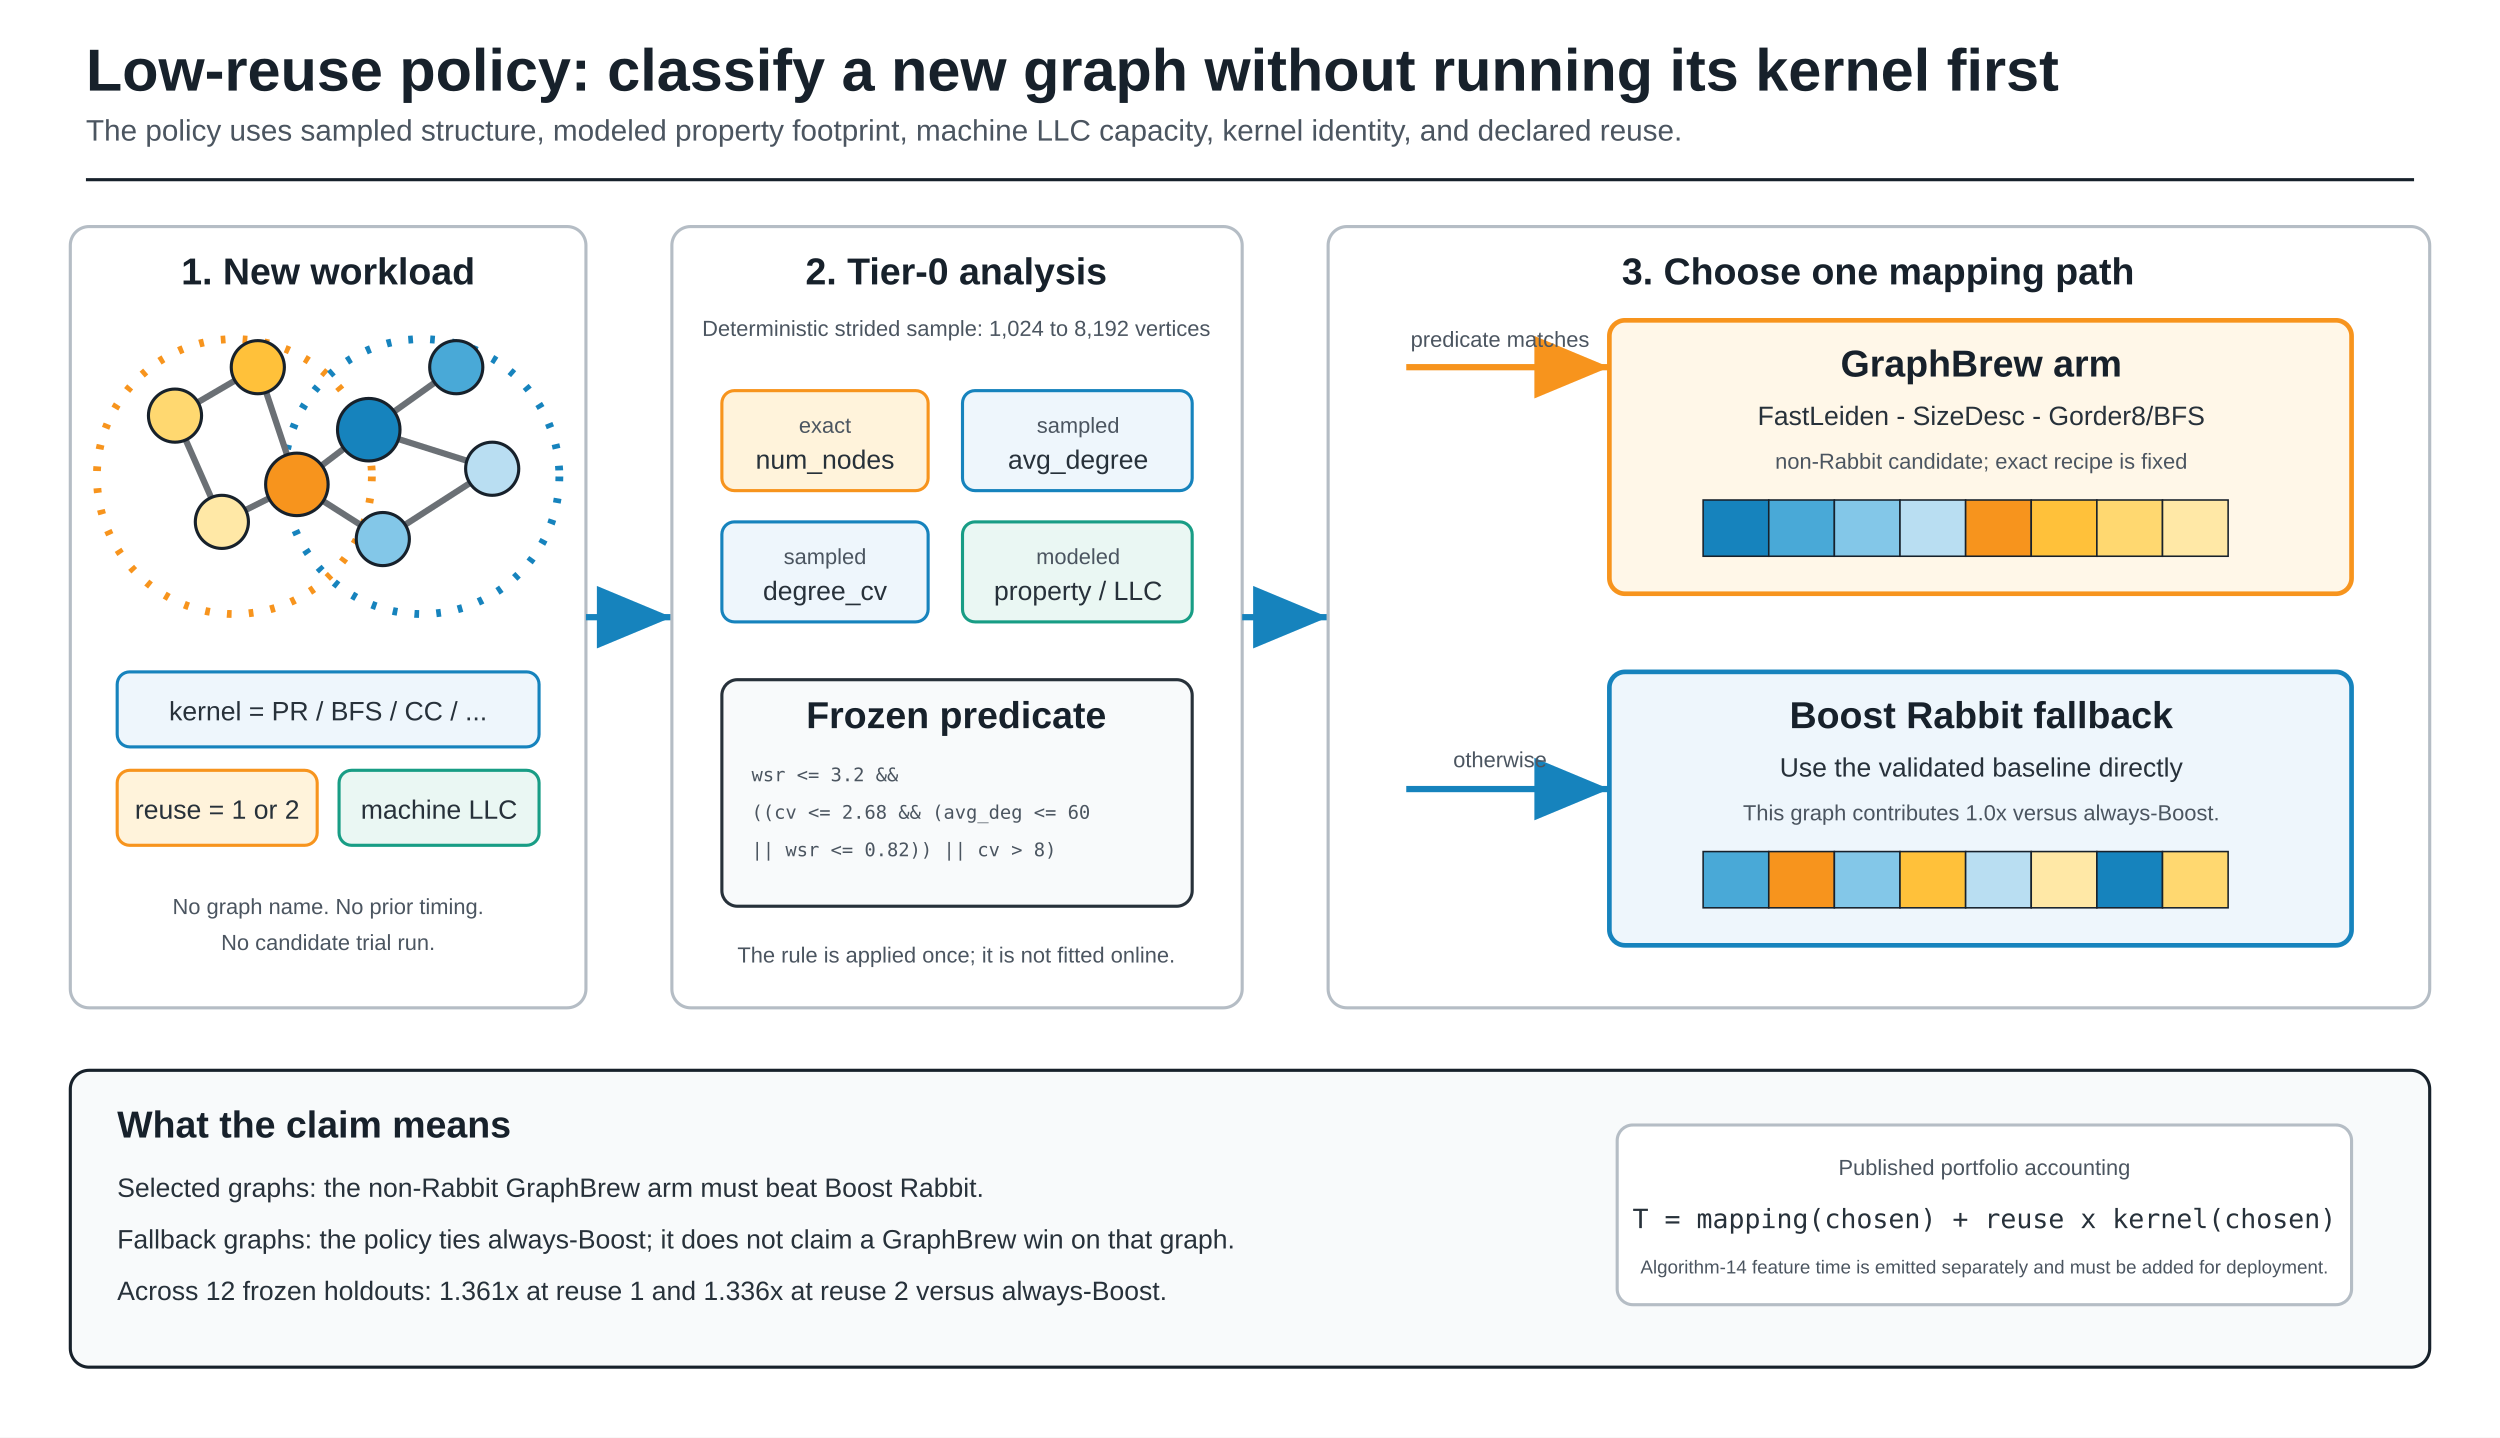
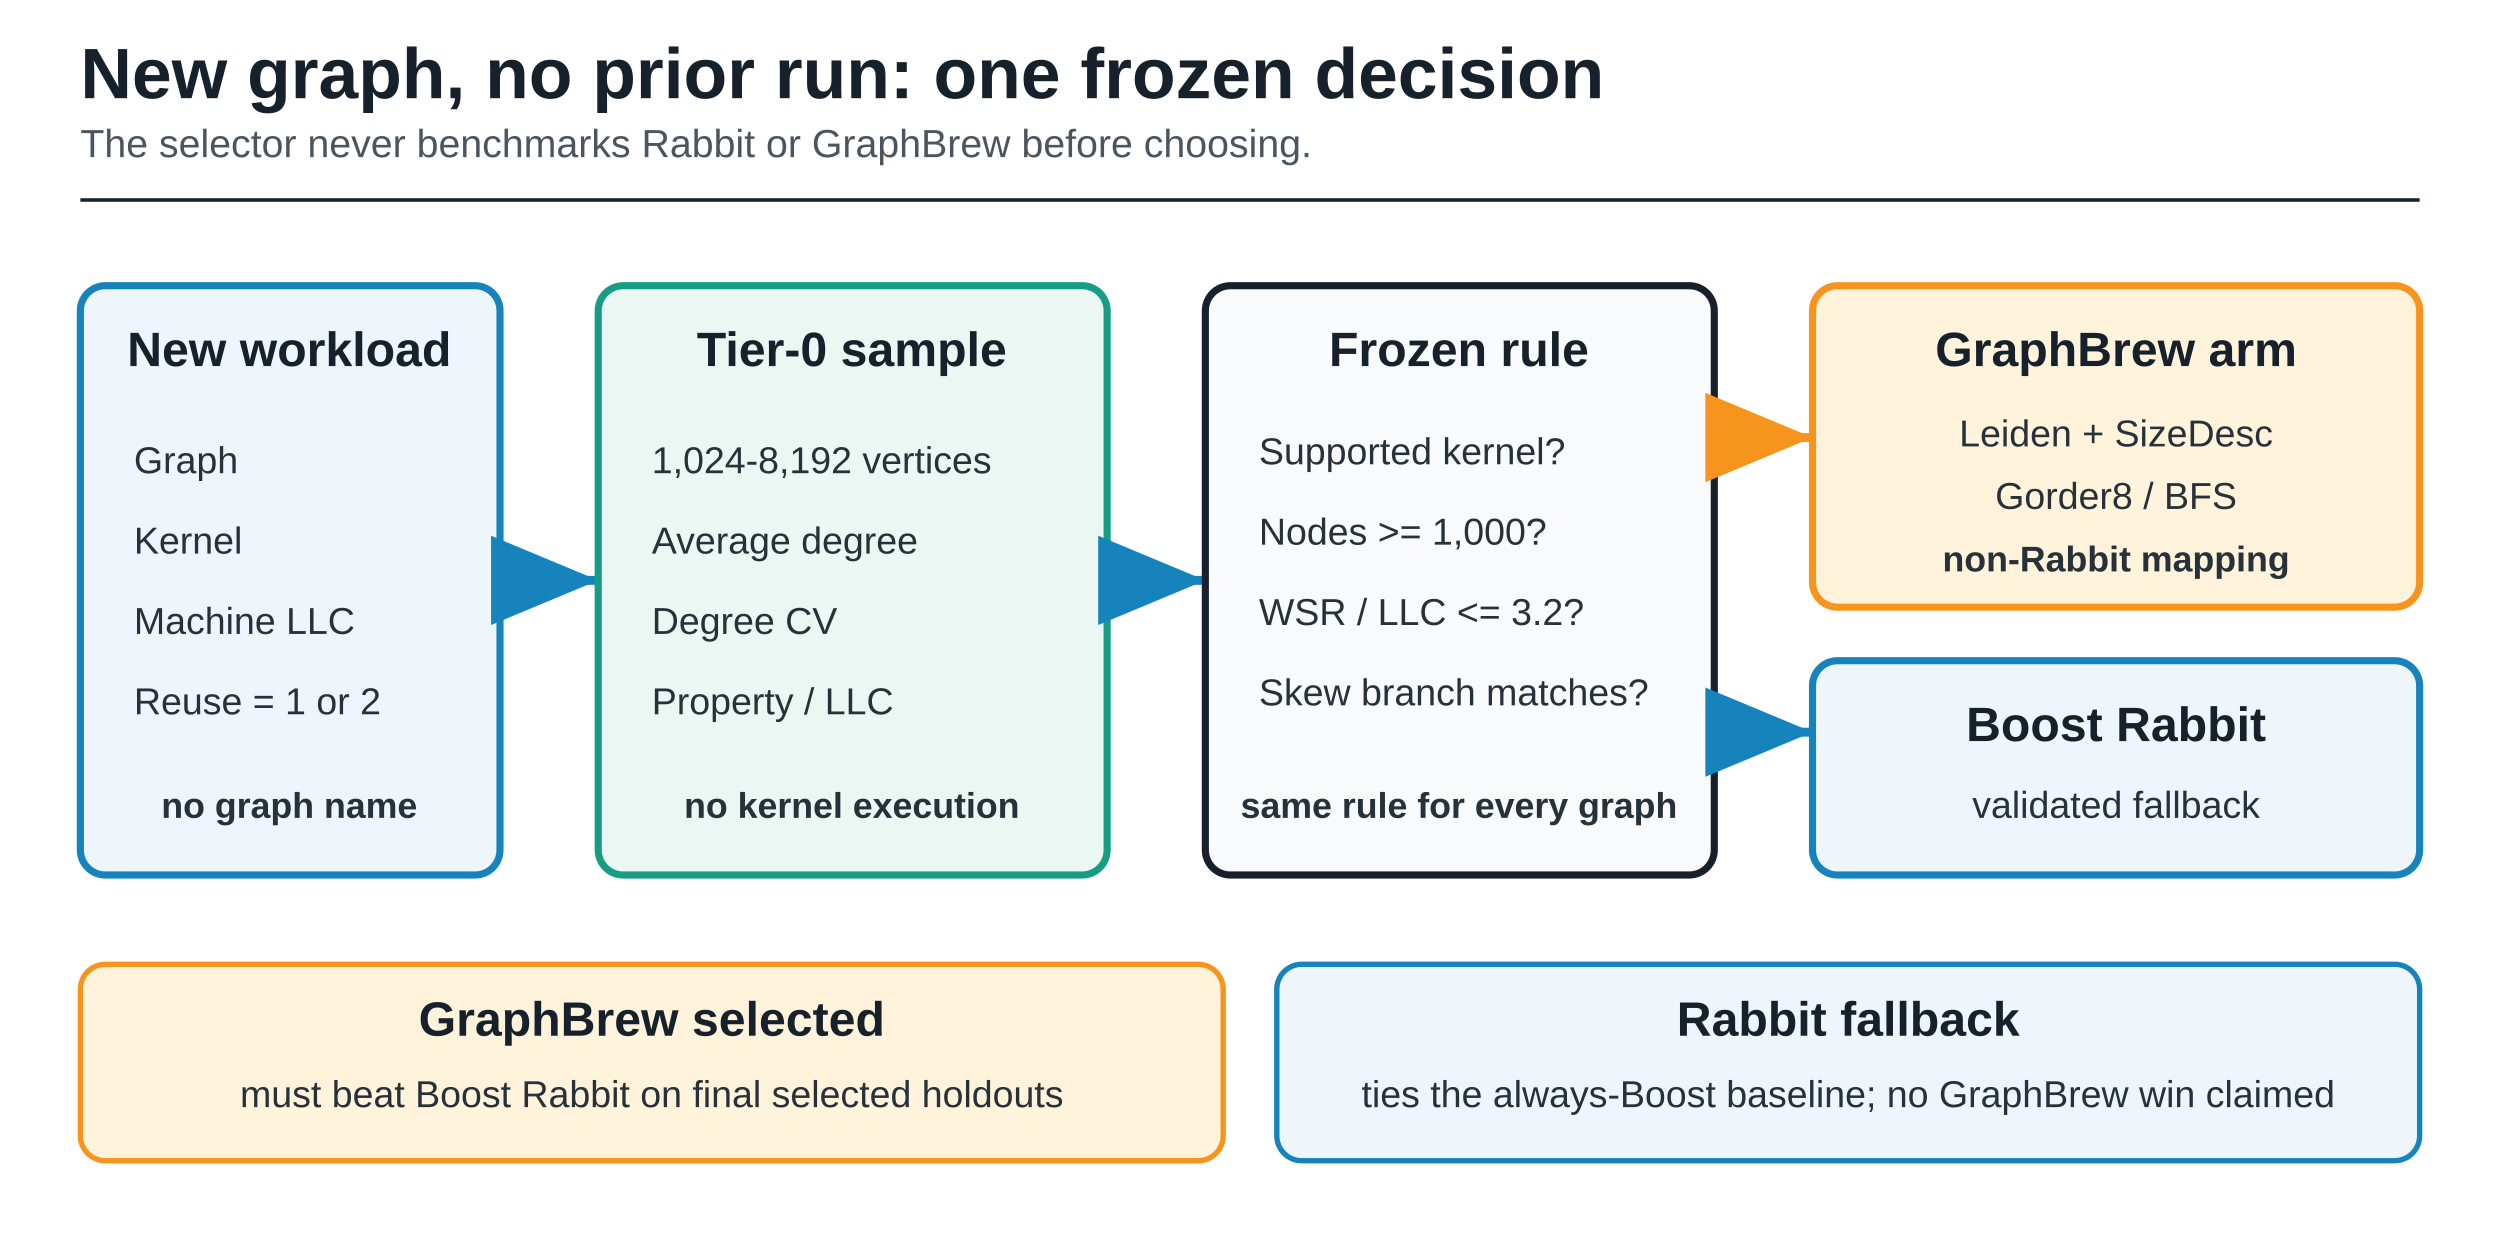
- <svg xmlns="http://www.w3.org/2000/svg" width="1600" height="920" viewBox="0 0 1600 920" role="img" aria-labelledby="title desc">
+ <svg xmlns="http://www.w3.org/2000/svg" width="1400" height="700" viewBox="0 0 1400 700" role="img" aria-labelledby="title desc">
  <defs>
-     <marker id="arrow-blue" viewBox="0 0 12 10" markerWidth="12" markerHeight="10" refX="12" refY="5" orient="auto">
+     <marker id="blue-arrow" viewBox="0 0 12 10" markerWidth="12" markerHeight="10" refX="12" refY="5" orient="auto">
      <path d="M0 0 L12 5 L0 10 Z" fill="#1683BD" />
    </marker>
-     <marker id="arrow-orange" viewBox="0 0 12 10" markerWidth="12" markerHeight="10" refX="12" refY="5" orient="auto">
+     <marker id="orange-arrow" viewBox="0 0 12 10" markerWidth="12" markerHeight="10" refX="12" refY="5" orient="auto">
      <path d="M0 0 L12 5 L0 10 Z" fill="#F7941D" />
    </marker>
    <style>
      .sans{font-family:Arial,Helvetica,sans-serif}
-       .mono{font-family:"SFMono-Regular",Consolas,monospace}
-       .title{font-size:38px;font-weight:700;fill:#17212B}
-       .subtitle{font-size:19px;fill:#4B5560}
-       .heading{font-size:24px;font-weight:700;fill:#17212B}
-       .body{font-size:17px;fill:#27313A}
-       .small{font-size:14px;fill:#4B5560}
-       .tiny{font-size:12px;fill:#4B5560}
-       .edge{stroke:#6B7075;stroke-width:4}
-       .flow{fill:none;stroke:#1683BD;stroke-width:4;marker-end:url(#arrow-blue)}
-       .match{fill:none;stroke:#F7941D;stroke-width:4;marker-end:url(#arrow-orange)}
-       .card{fill:#FFFFFF;stroke:#B5BDC5;stroke-width:2}
+       .title{font-size:40px;font-weight:700;fill:#17212B}
+       .subtitle{font-size:22px;fill:#4B5560}
+       .heading{font-size:27px;font-weight:700;fill:#17212B}
+       .body{font-size:21px;fill:#27313A}
+       .label{font-size:20px;font-weight:700;fill:#27313A}
+       .blueflow{fill:none;stroke:#1683BD;stroke-width:5;marker-end:url(#blue-arrow)}
+       .orangeflow{fill:none;stroke:#F7941D;stroke-width:5;marker-end:url(#orange-arrow)}
    </style>
  </defs>
-   <rect width="1600" height="920" fill="#FFFFFF" />
-   <text x="55" y="58" class="sans title">Low-reuse policy: classify a new graph without running its kernel first</text>
-   <text x="55" y="90" class="sans subtitle">The policy uses sampled structure, modeled property footprint, machine LLC capacity, kernel identity, and declared reuse.</text>
-   <line x1="55" y1="115" x2="1545" y2="115" stroke="#17212B" stroke-width="2" />
-   <rect x="45" y="145" width="330" height="500" rx="12" class="card" />
-   <text x="210" y="182" text-anchor="middle" class="sans heading">1. New workload</text>
-   <circle cx="150" cy="305" r="88" fill="none" stroke="#F7941D" stroke-width="5" stroke-dasharray="3 11" />
-   <circle cx="270" cy="305" r="88" fill="none" stroke="#1683BD" stroke-width="5" stroke-dasharray="3 11" />
-   <line x1="112" y1="266" x2="165" y2="235" class="edge" />
-   <line x1="112" y1="266" x2="142" y2="334" class="edge" />
-   <line x1="165" y1="235" x2="190" y2="310" class="edge" />
-   <line x1="142" y1="334" x2="190" y2="310" class="edge" />
-   <line x1="190" y1="310" x2="236" y2="275" class="edge" />
-   <line x1="190" y1="310" x2="245" y2="345" class="edge" />
-   <line x1="236" y1="275" x2="292" y2="235" class="edge" />
-   <line x1="236" y1="275" x2="315" y2="300" class="edge" />
-   <line x1="245" y1="345" x2="315" y2="300" class="edge" />
-   <circle cx="112" cy="266" r="17" fill="#FFD870" stroke="#17212B" stroke-width="2" />
-   <circle cx="165" cy="235" r="17" fill="#FFC13A" stroke="#17212B" stroke-width="2" />
-   <circle cx="142" cy="334" r="17" fill="#FFE8A6" stroke="#17212B" stroke-width="2" />
-   <circle cx="190" cy="310" r="20" fill="#F7941D" stroke="#17212B" stroke-width="2" />
-   <circle cx="236" cy="275" r="20" fill="#1683BD" stroke="#17212B" stroke-width="2" />
-   <circle cx="245" cy="345" r="17" fill="#83C7E8" stroke="#17212B" stroke-width="2" />
-   <circle cx="292" cy="235" r="17" fill="#49A9D7" stroke="#17212B" stroke-width="2" />
-   <circle cx="315" cy="300" r="17" fill="#B9DEF2" stroke="#17212B" stroke-width="2" />
-   <rect x="75" y="430" width="270" height="48" rx="8" fill="#EEF6FC" stroke="#1683BD" stroke-width="2" />
-   <text x="210" y="461" text-anchor="middle" class="sans body">kernel = PR / BFS / CC / ...</text>
-   <rect x="75" y="493" width="128" height="48" rx="8" fill="#FFF3DB" stroke="#F7941D" stroke-width="2" />
-   <text x="139" y="524" text-anchor="middle" class="sans body">reuse = 1 or 2</text>
-   <rect x="217" y="493" width="128" height="48" rx="8" fill="#EAF7F3" stroke="#189D85" stroke-width="2" />
-   <text x="281" y="524" text-anchor="middle" class="sans body">machine LLC</text>
-   <text x="210" y="585" text-anchor="middle" class="sans small">No graph name. No prior timing.</text>
-   <text x="210" y="608" text-anchor="middle" class="sans small">No candidate trial run.</text>
-   <path d="M375 395 H430" class="flow" />
-   <rect x="430" y="145" width="365" height="500" rx="12" class="card" />
-   <text x="612" y="182" text-anchor="middle" class="sans heading">2. Tier-0 analysis</text>
-   <text x="612" y="215" text-anchor="middle" class="sans small">Deterministic strided sample: 1,024 to 8,192 vertices</text>
-   <rect x="462" y="250" width="132" height="64" rx="8" fill="#FFF3DB" stroke="#F7941D" stroke-width="2" />
-   <text x="528" y="277" text-anchor="middle" class="sans small">exact</text>
-   <text x="528" y="300" text-anchor="middle" class="sans body">num_nodes</text>
-   <rect x="616" y="250" width="147" height="64" rx="8" fill="#EEF6FC" stroke="#1683BD" stroke-width="2" />
-   <text x="690" y="277" text-anchor="middle" class="sans small">sampled</text>
-   <text x="690" y="300" text-anchor="middle" class="sans body">avg_degree</text>
-   <rect x="462" y="334" width="132" height="64" rx="8" fill="#EEF6FC" stroke="#1683BD" stroke-width="2" />
-   <text x="528" y="361" text-anchor="middle" class="sans small">sampled</text>
-   <text x="528" y="384" text-anchor="middle" class="sans body">degree_cv</text>
-   <rect x="616" y="334" width="147" height="64" rx="8" fill="#EAF7F3" stroke="#189D85" stroke-width="2" />
-   <text x="690" y="361" text-anchor="middle" class="sans small">modeled</text>
-   <text x="690" y="384" text-anchor="middle" class="sans body">property / LLC</text>
-   <rect x="462" y="435" width="301" height="145" rx="10" fill="#F8FAFB" stroke="#27313A" stroke-width="2" />
-   <text x="612" y="466" text-anchor="middle" class="sans heading">Frozen predicate</text>
-   <text x="481" y="500" class="mono tiny">wsr &lt;= 3.2 &amp;&amp;</text>
-   <text x="481" y="524" class="mono tiny">((cv &lt;= 2.68 &amp;&amp; (avg_deg &lt;= 60</text>
-   <text x="481" y="548" class="mono tiny">  || wsr &lt;= 0.82)) || cv &gt; 8)</text>
-   <text x="612" y="616" text-anchor="middle" class="sans small">The rule is applied once; it is not fitted online.</text>
-   <path d="M795 395 H850" class="flow" />
-   <rect x="850" y="145" width="705" height="500" rx="12" class="card" />
-   <text x="1202" y="182" text-anchor="middle" class="sans heading">3. Choose one mapping path</text>
-   <path d="M900 235 H1030" class="match" />
-   <text x="960" y="222" text-anchor="middle" class="sans small" fill="#C66B00">predicate matches</text>
-   <rect x="1030" y="205" width="475" height="175" rx="10" fill="#FFF7E8" stroke="#F7941D" stroke-width="3" />
-   <text x="1268" y="241" text-anchor="middle" class="sans heading">GraphBrew arm</text>
-   <text x="1268" y="272" text-anchor="middle" class="sans body">FastLeiden - SizeDesc - Gorder8/BFS</text>
-   <text x="1268" y="300" text-anchor="middle" class="sans small">non-Rabbit candidate; exact recipe is fixed</text>
-   <g transform="translate(1090 320)">
-     <rect x="0" y="0" width="42" height="36" fill="#1683BD" stroke="#17212B" />
-     <rect x="42" y="0" width="42" height="36" fill="#49A9D7" stroke="#17212B" />
-     <rect x="84" y="0" width="42" height="36" fill="#83C7E8" stroke="#17212B" />
-     <rect x="126" y="0" width="42" height="36" fill="#B9DEF2" stroke="#17212B" />
-     <rect x="168" y="0" width="42" height="36" fill="#F7941D" stroke="#17212B" />
-     <rect x="210" y="0" width="42" height="36" fill="#FFC13A" stroke="#17212B" />
-     <rect x="252" y="0" width="42" height="36" fill="#FFD870" stroke="#17212B" />
-     <rect x="294" y="0" width="42" height="36" fill="#FFE8A6" stroke="#17212B" />
-   </g>
-   <path d="M900 505 H1030" class="flow" />
-   <text x="960" y="491" text-anchor="middle" class="sans small">otherwise</text>
-   <rect x="1030" y="430" width="475" height="175" rx="10" fill="#EEF6FC" stroke="#1683BD" stroke-width="3" />
-   <text x="1268" y="466" text-anchor="middle" class="sans heading">Boost Rabbit fallback</text>
-   <text x="1268" y="497" text-anchor="middle" class="sans body">Use the validated baseline directly</text>
-   <text x="1268" y="525" text-anchor="middle" class="sans small">This graph contributes 1.0x versus always-Boost.</text>
-   <g transform="translate(1090 545)">
-     <rect x="0" y="0" width="42" height="36" fill="#49A9D7" stroke="#17212B" />
-     <rect x="42" y="0" width="42" height="36" fill="#F7941D" stroke="#17212B" />
-     <rect x="84" y="0" width="42" height="36" fill="#83C7E8" stroke="#17212B" />
-     <rect x="126" y="0" width="42" height="36" fill="#FFC13A" stroke="#17212B" />
-     <rect x="168" y="0" width="42" height="36" fill="#B9DEF2" stroke="#17212B" />
-     <rect x="210" y="0" width="42" height="36" fill="#FFE8A6" stroke="#17212B" />
-     <rect x="252" y="0" width="42" height="36" fill="#1683BD" stroke="#17212B" />
-     <rect x="294" y="0" width="42" height="36" fill="#FFD870" stroke="#17212B" />
-   </g>
-   <rect x="45" y="685" width="1510" height="190" rx="12" fill="#F8FAFB" stroke="#17212B" stroke-width="2" />
-   <text x="75" y="728" class="sans heading">What the claim means</text>
-   <text x="75" y="766" class="sans body">Selected graphs: the non-Rabbit GraphBrew arm must beat Boost Rabbit.</text>
-   <text x="75" y="799" class="sans body">Fallback graphs: the policy ties always-Boost; it does not claim a GraphBrew win on that graph.</text>
-   <text x="75" y="832" class="sans body">Across 12 frozen holdouts: 1.361x at reuse 1 and 1.336x at reuse 2 versus always-Boost.</text>
-   <rect x="1035" y="720" width="470" height="115" rx="10" fill="#FFFFFF" stroke="#B5BDC5" stroke-width="2" />
-   <text x="1270" y="752" text-anchor="middle" class="sans small">Published portfolio accounting</text>
-   <text x="1270" y="786" text-anchor="middle" class="mono body">T = mapping(chosen) + reuse x kernel(chosen)</text>
-   <text x="1270" y="815" text-anchor="middle" class="sans tiny">Algorithm-14 feature time is emitted separately and must be added for deployment.</text>
+   <rect width="1400" height="700" fill="#FFFFFF" />
+   <text x="45" y="55" class="sans title">New graph, no prior run: one frozen decision</text>
+   <text x="45" y="88" class="sans subtitle">The selector never benchmarks Rabbit or GraphBrew before choosing.</text>
+   <line x1="45" y1="112" x2="1355" y2="112" stroke="#17212B" stroke-width="2" />
+   <rect x="45" y="160" width="235" height="330" rx="14" fill="#EEF6FC" stroke="#1683BD" stroke-width="4" />
+   <text x="162" y="205" text-anchor="middle" class="sans heading">New workload</text>
+   <text x="75" y="265" class="sans body">Graph</text>
+   <text x="75" y="310" class="sans body">Kernel</text>
+   <text x="75" y="355" class="sans body">Machine LLC</text>
+   <text x="75" y="400" class="sans body">Reuse = 1 or 2</text>
+   <text x="162" y="458" text-anchor="middle" class="sans label">no graph name</text>
+   <path d="M280 325 H335" class="blueflow" />
+   <rect x="335" y="160" width="285" height="330" rx="14" fill="#EAF7F3" stroke="#189D85" stroke-width="4" />
+   <text x="477" y="205" text-anchor="middle" class="sans heading">Tier-0 sample</text>
+   <text x="365" y="265" class="sans body">1,024-8,192 vertices</text>
+   <text x="365" y="310" class="sans body">Average degree</text>
+   <text x="365" y="355" class="sans body">Degree CV</text>
+   <text x="365" y="400" class="sans body">Property / LLC</text>
+   <text x="477" y="458" text-anchor="middle" class="sans label">no kernel execution</text>
+   <path d="M620 325 H675" class="blueflow" />
+   <rect x="675" y="160" width="285" height="330" rx="14" fill="#F8FAFB" stroke="#17212B" stroke-width="4" />
+   <text x="817" y="205" text-anchor="middle" class="sans heading">Frozen rule</text>
+   <text x="705" y="260" class="sans body">Supported kernel?</text>
+   <text x="705" y="305" class="sans body">Nodes &gt;= 1,000?</text>
+   <text x="705" y="350" class="sans body">WSR / LLC &lt;= 3.2?</text>
+   <text x="705" y="395" class="sans body">Skew branch matches?</text>
+   <text x="817" y="458" text-anchor="middle" class="sans label">same rule for every graph</text>
+   <path d="M960 245 H1015" class="orangeflow" />
+   <rect x="1015" y="160" width="340" height="180" rx="14" fill="#FFF3DB" stroke="#F7941D" stroke-width="4" />
+   <text x="1185" y="205" text-anchor="middle" class="sans heading">GraphBrew arm</text>
+   <text x="1185" y="250" text-anchor="middle" class="sans body">Leiden + SizeDesc</text>
+   <text x="1185" y="285" text-anchor="middle" class="sans body">Gorder8 / BFS</text>
+   <text x="1185" y="320" text-anchor="middle" class="sans label">non-Rabbit mapping</text>
+   <path d="M960 410 H1015" class="blueflow" />
+   <rect x="1015" y="370" width="340" height="120" rx="14" fill="#EEF6FC" stroke="#1683BD" stroke-width="4" />
+   <text x="1185" y="415" text-anchor="middle" class="sans heading">Boost Rabbit</text>
+   <text x="1185" y="458" text-anchor="middle" class="sans body">validated fallback</text>
+   <rect x="45" y="540" width="640" height="110" rx="14" fill="#FFF3DB" stroke="#F7941D" stroke-width="3" />
+   <text x="365" y="580" text-anchor="middle" class="sans heading">GraphBrew selected</text>
+   <text x="365" y="620" text-anchor="middle" class="sans body">must beat Boost Rabbit on final selected holdouts</text>
+   <rect x="715" y="540" width="640" height="110" rx="14" fill="#EEF6FC" stroke="#1683BD" stroke-width="3" />
+   <text x="1035" y="580" text-anchor="middle" class="sans heading">Rabbit fallback</text>
+   <text x="1035" y="620" text-anchor="middle" class="sans body">ties the always-Boost baseline; no GraphBrew win claimed</text>
</svg>
